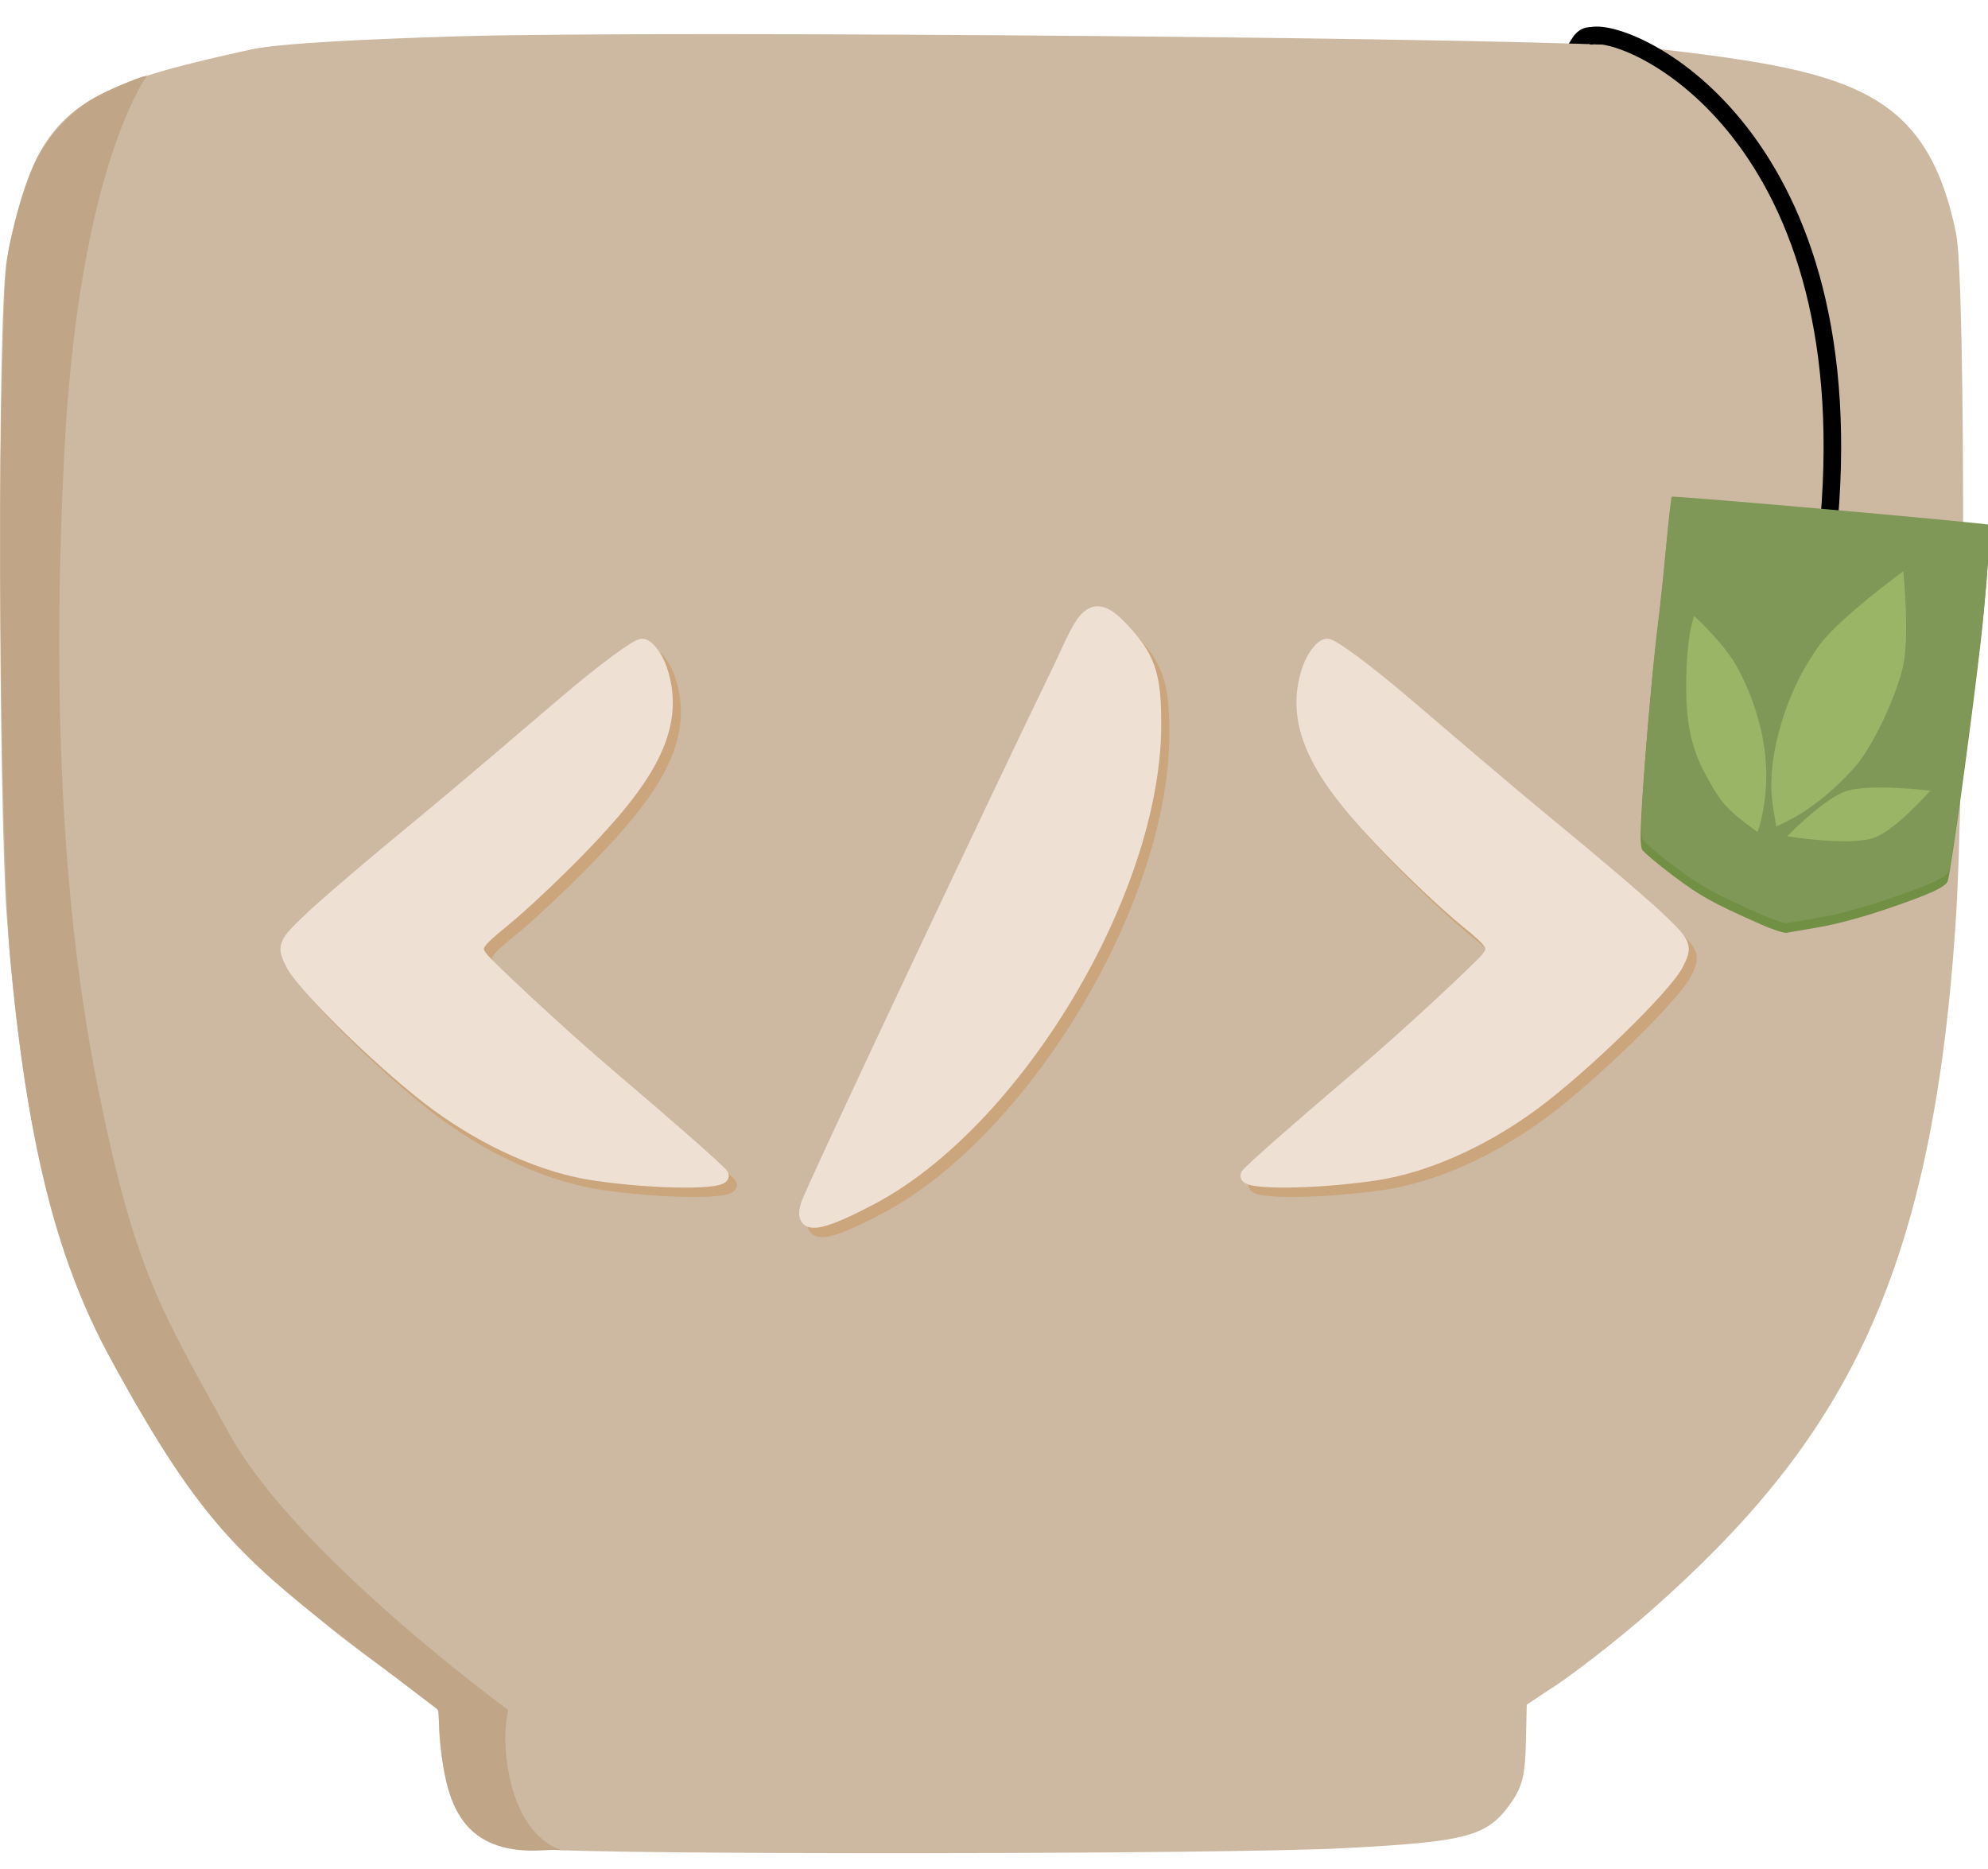
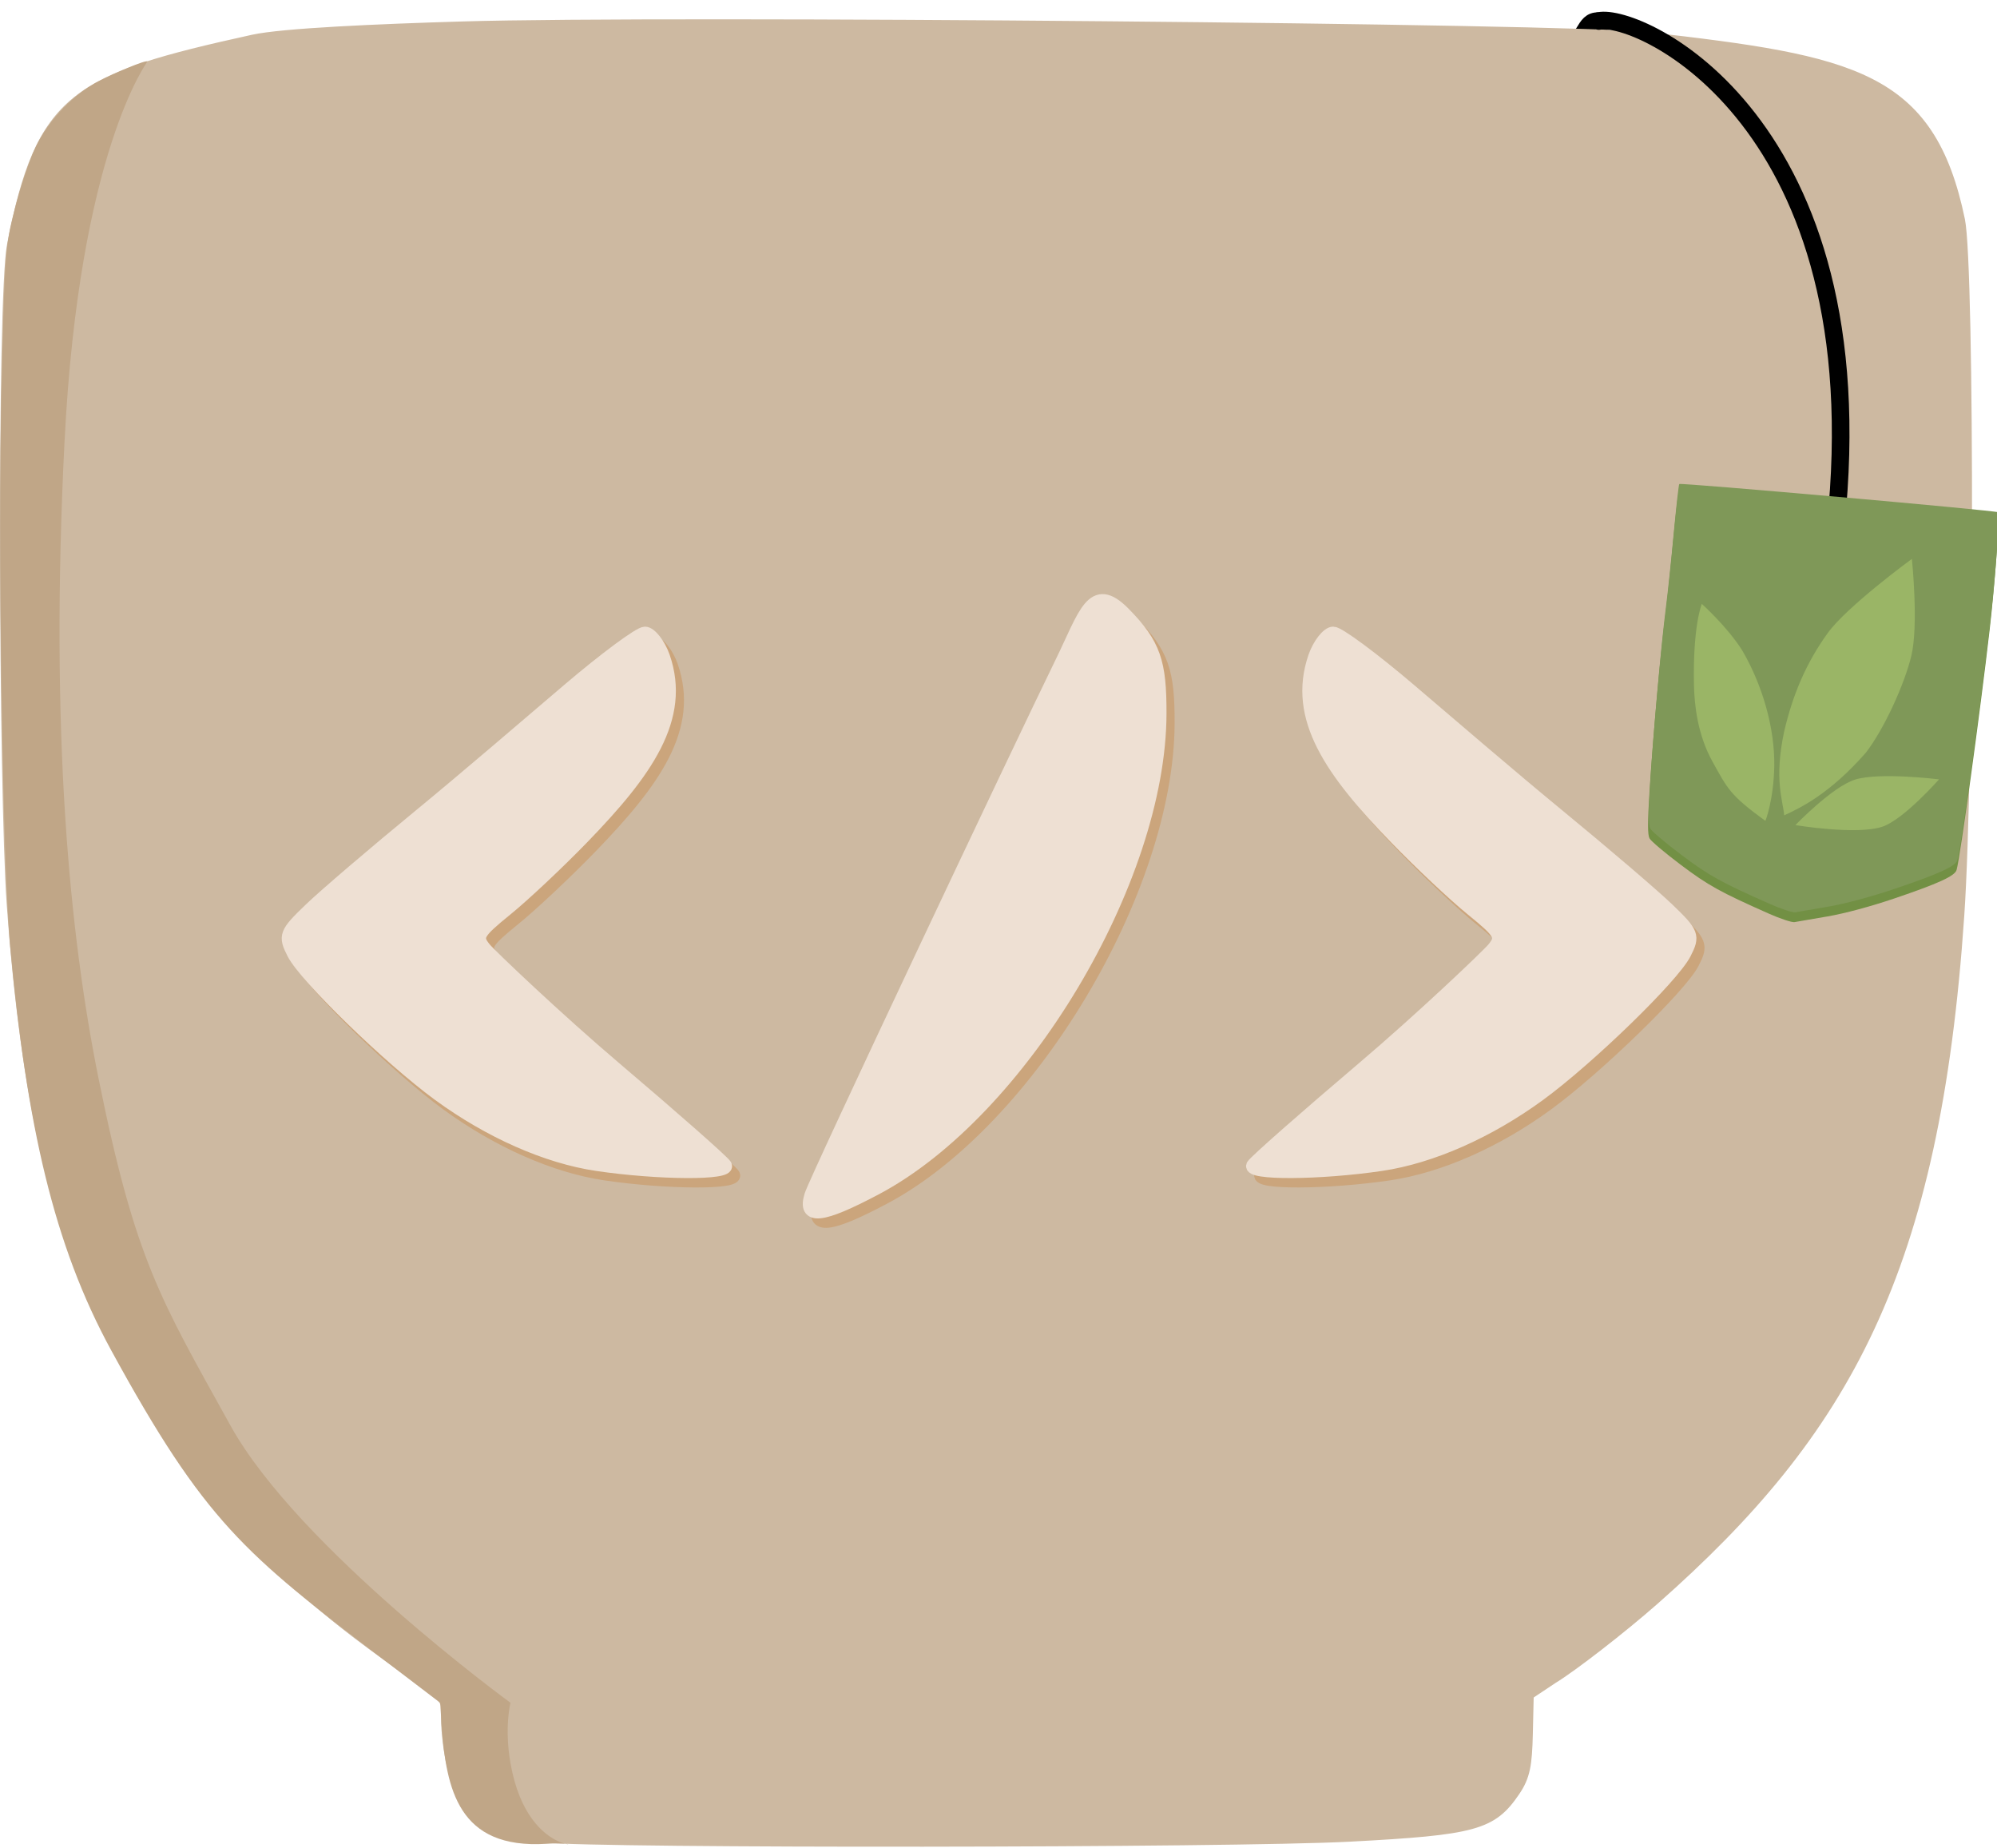
- <svg xmlns="http://www.w3.org/2000/svg" version="1.1" id="svg18917" width="50" height="47" viewBox="0 0 150 137">
+ <svg xmlns="http://www.w3.org/2000/svg" version="1.1" id="svg18917" width="40" height="37" viewBox="0 0 150 137">
  <defs id="defs18921">
    <clipPath clipPathUnits="userSpaceOnUse" id="clipPath592119">
      <g id="use592121">
        <path style="fill:#000000" d="m 474.022,230.483 c 0,0 0.231,-5.911 -2.705,-11.785 -9.264,-18.538 -30.41,-28.103 -44.603,-16.294 -1.667,1.387 -2.789,2.855 -3.159,2.485 -1.19,-1.19 1.321,-4.01 5.848,-6.569 15.845,-8.956 42.194,4.511 45.946,27.661 0.309,1.908 0.381,2.676 0.584,4.662" id="path602075" />
        <path style="fill:#000000" d="m 474.022,230.483 c 0,0 0.231,-5.911 -2.705,-11.785 -9.264,-18.538 -30.41,-28.103 -44.603,-16.294 -1.667,1.387 -2.789,2.855 -3.159,2.485 -1.19,-1.19 1.321,-4.01 5.848,-6.569 15.845,-8.956 42.194,4.511 45.946,27.661 0.309,1.908 0.381,2.676 0.584,4.662" id="path602077" />
        <path style="fill:#000000" d="m 470.552,289.332 c 0,0 -0.119,3.913 -0.995,10.832 -0.951,7.515 -1.596,12.45 -2.216,15.751 -1.331,0.992 -2.223,1.007 -4.84,2.03 -2.057,0.804 -4.666,1.315 -7.735,1.746 -2.782,-1.273 -4.939,-1.973 -6.397,-3.006 -2.965,-2.1 -3.689,-2.634 -4.427,-3.604 0.303,-6.144 0.629,-9.492 1.152,-14.779 0.902,-6.693 0.946,-9.522 1.153,-11.103" id="path602079" />
      </g>
    </clipPath>
  </defs>
  <g id="g18923" transform="translate(-169.3547,-182.4199)">
    <path style="fill:#cdb9a1;fill-opacity:1;stroke:#595959;stroke-width:0.219;stroke-linecap:round;stroke-linejoin:round;paint-order:stroke fill markers" d="" id="path21372" />
    <path style="fill:#cdb9a1;fill-opacity:1;stroke:#595959;stroke-width:0.039;stroke-linecap:round;stroke-linejoin:round;paint-order:stroke fill markers" d="" id="path21528" />
    <g id="g621019" transform="translate(-2,-8.25)">
      <path style="fill:none;stroke:#000000;stroke-width:1.229;stroke-linecap:round;stroke-linejoin:round;stroke-miterlimit:4;stroke-dasharray:none;stroke-opacity:1;paint-order:stroke fill markers" d="m 289.343,193.253 c 1.293,-0.78 0.973,-2.372 2.633,-1.791" id="path601335-2" />
      <g id="g603073" transform="translate(138.5929,121.1493)">
        <path style="fill:#cdb9a1;fill-opacity:1;stroke:#cdb9a1;stroke-width:0.438;stroke-linecap:round;stroke-linejoin:round;stroke-opacity:1;paint-order:stroke fill markers" d="m 73.511,206.793 c -4.937,-0.492 -6.948,-2.747 -7.368,-8.263 -0.115,-1.513 0.158,-1.612 -0.219,-2.188 -0.378,-0.576 -3.572,-2.686 -6.424,-4.86 -9.465,-7.214 -14.508,-14.454 -18.523,-22.289 -4.192,-8.181 -6.427,-17.923 -7.494,-32.672 -0.595,-8.223 -0.748,-45.498 0.022,-49.467 2.183,-11.256 4.871,-12.644 18.222,-15.582 2.26,-0.497 9.375,-0.805 15.752,-0.996 15.387,-0.461 83.322,0.15 89.045,0.801 15.461,1.76 21.347,2.895 23.612,13.871 0.735,3.561 0.699,41.226 -0.051,52.248 -1.814,26.691 -8.524,38.793 -22.957,51.518 -2.428,2.14 -6.176,5.045 -7.662,5.943 l -1.722,1.148 -0.066,2.868 c -0.054,2.322 -0.205,3.237 -0.985,4.384 -1.772,2.608 -3.118,2.98 -12.58,3.476 -8.914,0.467 -56.046,0.515 -60.603,0.061 z" id="path21183" />
        <path style="mix-blend-mode:normal;fill:#cba57c;fill-opacity:1;stroke:#cba57c;stroke-width:0.953;stroke-linecap:round;stroke-linejoin:round;stroke-miterlimit:4;stroke-dasharray:none;stroke-opacity:1;paint-order:stroke fill markers" d="m 78.213,156.814 c -3.768,-0.556 -8.071,-2.457 -11.893,-5.253 -3.706,-2.712 -10.006,-8.829 -10.915,-10.6 -0.686,-1.336 -0.61,-1.535 1.27,-3.34 1.099,-1.056 4.797,-4.217 8.217,-7.025 3.42,-2.808 8.411,-7.097 11.165,-9.443 2.754,-2.346 5.346,-4.265 5.759,-4.265 0.414,0 1.079,0.847 1.406,1.794 1.588,4.605 -1.281,8.632 -6.076,13.582 -1.833,1.892 -4.416,4.32 -5.739,5.395 -2.18,1.771 -2.333,2.045 -1.622,2.915 0.431,0.528 5.438,5.29 9.803,8.995 4.366,3.705 8.091,6.986 8.277,7.292 0.408,0.667 -4.998,0.641 -9.652,-0.046 z" id="path42109-1" />
        <path style="mix-blend-mode:normal;fill:#eee0d3;fill-opacity:1;stroke:#eee0d3;stroke-width:0.953;stroke-linecap:round;stroke-linejoin:round;stroke-miterlimit:4;stroke-dasharray:none;stroke-opacity:1;paint-order:stroke fill markers" d="m 77.603,156.107 c -3.768,-0.556 -8.071,-2.457 -11.893,-5.253 -3.706,-2.712 -10.006,-8.829 -10.915,-10.6 -0.686,-1.336 -0.61,-1.535 1.27,-3.34 1.099,-1.056 4.797,-4.217 8.217,-7.025 3.42,-2.808 8.411,-7.097 11.165,-9.443 2.754,-2.346 5.346,-4.265 5.759,-4.265 0.414,0 1.079,0.847 1.406,1.794 1.588,4.605 -1.281,8.632 -6.076,13.582 -1.833,1.892 -4.416,4.32 -5.739,5.395 -2.18,1.771 -2.333,2.045 -1.622,2.915 0.431,0.528 5.438,5.29 9.803,8.995 4.366,3.705 8.091,6.986 8.277,7.292 0.408,0.667 -4.998,0.641 -9.652,-0.046 z" id="path42109" />
        <path style="mix-blend-mode:normal;fill:#cba57c;fill-opacity:1;stroke:#cba57c;stroke-width:0.953;stroke-linecap:round;stroke-linejoin:round;stroke-miterlimit:4;stroke-dasharray:none;stroke-opacity:1;paint-order:stroke fill markers" d="m 137.116,156.814 c 3.768,-0.556 8.071,-2.457 11.892,-5.253 3.706,-2.712 10.005,-8.829 10.914,-10.6 0.686,-1.336 0.61,-1.535 -1.269,-3.34 -1.099,-1.056 -4.797,-4.217 -8.216,-7.025 -3.42,-2.808 -8.411,-7.097 -11.164,-9.443 -2.754,-2.346 -5.345,-4.266 -5.759,-4.266 -0.414,0 -1.079,0.847 -1.406,1.794 -1.588,4.605 1.281,8.632 6.076,13.582 1.833,1.892 4.415,4.32 5.739,5.395 2.18,1.771 2.332,2.045 1.622,2.915 -0.431,0.528 -5.437,5.29 -9.803,8.995 -4.366,3.705 -8.09,6.986 -8.277,7.292 -0.408,0.667 4.998,0.641 9.652,-0.046 z" id="path42109-7-0" />
        <path style="mix-blend-mode:normal;fill:#eee0d3;fill-opacity:1;stroke:#eee0d3;stroke-width:0.953;stroke-linecap:round;stroke-linejoin:round;stroke-miterlimit:4;stroke-dasharray:none;stroke-opacity:1;paint-order:stroke fill markers" d="m 136.506,156.107 c 3.768,-0.556 8.071,-2.457 11.892,-5.253 3.706,-2.712 10.005,-8.829 10.914,-10.6 0.686,-1.336 0.61,-1.535 -1.269,-3.34 -1.099,-1.056 -4.797,-4.217 -8.216,-7.025 -3.42,-2.808 -8.411,-7.097 -11.164,-9.443 -2.754,-2.346 -5.345,-4.266 -5.759,-4.266 -0.414,0 -1.079,0.847 -1.406,1.794 -1.588,4.605 1.281,8.632 6.076,13.582 1.833,1.892 4.415,4.32 5.739,5.395 2.18,1.771 2.332,2.045 1.622,2.915 -0.431,0.528 -5.437,5.29 -9.803,8.995 -4.366,3.705 -8.09,6.986 -8.277,7.292 -0.408,0.667 4.998,0.641 9.652,-0.046 z" id="path42109-7" />
        <path style="fill:#cba57c;fill-opacity:1;stroke:#cba57c;stroke-width:0.986;stroke-linecap:round;stroke-linejoin:round;stroke-miterlimit:4;stroke-dasharray:none;stroke-opacity:1;paint-order:stroke fill markers" d="m 94.282,159.126 c 0.376,-1.226 15.917,-34.085 18.782,-39.932 1.823,-3.72 2.361,-6.181 4.727,-3.783 2.299,2.33 2.716,3.706 2.707,7.529 -0.029,12.501 -10.45,29.903 -21.364,35.677 -4.077,2.157 -5.399,2.296 -4.852,0.508 z" id="path42148-8" />
        <path style="fill:#eee0d3;fill-opacity:1;stroke:#eee0d3;stroke-width:0.986;stroke-linecap:round;stroke-linejoin:round;stroke-miterlimit:4;stroke-dasharray:none;stroke-opacity:1;paint-order:stroke fill markers" d="m 93.672,158.419 c 0.376,-1.226 15.917,-34.085 18.782,-39.932 1.823,-3.72 2.361,-6.181 4.727,-3.783 2.299,2.33 2.716,3.706 2.707,7.529 -0.029,12.501 -10.45,29.903 -21.364,35.677 -4.077,2.157 -5.399,2.296 -4.852,0.508 z" id="path42148" />
      </g>
      <path style="fill:none;stroke:#000000;stroke-width:1.324;stroke-linecap:round;stroke-linejoin:round;stroke-miterlimit:4;stroke-dasharray:none;stroke-opacity:1;paint-order:stroke fill markers" d="m 291.449,191.372 c 2.998,-0.647 21.011,7.539 17.777,38.003" id="path601335" />
      <g id="g603879-8" transform="translate(3.188709,-23.47021)" style="fill:#729044;fill-opacity:1">
        <path style="fill:#729044;fill-opacity:1;stroke:none;stroke-width:0.033;stroke-linecap:round;stroke-linejoin:round;stroke-miterlimit:4;stroke-dasharray:none;stroke-opacity:1;paint-order:normal" d="m 301.009,281.868 c -3.652,-1.62 -4.522,-2.102 -6.581,-3.647 -1.189,-0.892 -2.252,-1.79 -2.362,-1.995 -0.149,-0.278 -0.148,-1.193 0.003,-3.575 0.252,-3.975 0.82,-10.316 1.166,-13.013 0.143,-1.118 0.411,-3.648 0.594,-5.622 0.184,-1.974 0.369,-3.624 0.412,-3.667 0.11,-0.11 23.834,1.99 23.966,2.121 0.129,0.129 -0.207,4.719 -0.59,8.052 -0.717,6.246 -2.222,17.186 -2.488,18.079 -0.134,0.452 -1.353,1.009 -4.663,2.133 -1.78,0.604 -3.744,1.132 -5.038,1.354 -1.167,0.2 -2.28,0.391 -2.475,0.425 -0.194,0.034 -1.069,-0.256 -1.945,-0.644 z" id="path595719-9" />
        <g id="g603158-7" transform="translate(-76.89786,54.27045)" style="fill:#729044;fill-opacity:1">
          <path style="fill:#729044;fill-opacity:1;stroke:none;stroke-width:1.002;stroke-linecap:butt;stroke-linejoin:miter;stroke-miterlimit:4;stroke-dasharray:none;stroke-opacity:1" d="m 377.609,221.377 c -2.66,-1.933 -2.832,-2.394 -3.984,-4.47 -1.095,-1.974 -1.346,-4.185 -1.38,-5.671 -0.103,-4.522 0.588,-6.155 0.588,-6.155 0,0 1.913,1.715 3.034,3.492 1.536,2.631 2.457,5.863 2.408,8.713 -0.054,2.58 -0.666,4.091 -0.666,4.091 z" id="path566555-6-4" />
          <path style="fill:#729044;fill-opacity:1;stroke:none;stroke-width:1.002;stroke-linecap:butt;stroke-linejoin:round;stroke-miterlimit:4;stroke-dasharray:none;stroke-opacity:1;paint-order:normal" d="m 379.021,214.65 c 0.644,-2.741 1.624,-5.097 3.27,-7.38 1.445,-2.004 6.32,-5.568 6.32,-5.568 0,0 0.52,4.971 -0.044,7.292 -0.525,2.161 -2.046,5.486 -3.403,7.248 -2.668,3.054 -4.873,4.139 -6.145,4.717 -0.086,-1.096 -0.779,-2.67 0.002,-6.308 z" id="path568361-1-9" />
          <path style="fill:#729044;fill-opacity:1;stroke:none;stroke-width:1.002;stroke-linecap:butt;stroke-linejoin:miter;stroke-miterlimit:4;stroke-dasharray:none;stroke-opacity:1" d="m 379.86,221.693 c 0,0 2.764,-2.868 4.465,-3.411 1.826,-0.583 6.325,-0.023 6.325,-0.023 0,0 -2.652,3.01 -4.249,3.552 -1.914,0.65 -6.541,-0.118 -6.541,-0.118 z" id="path569204-0-0" />
        </g>
      </g>
      <g id="g603879" transform="translate(3.247709,-24.20558)">
        <path style="fill:#7f9858;fill-opacity:1;stroke:none;stroke-width:0.033;stroke-linecap:round;stroke-linejoin:round;stroke-miterlimit:4;stroke-dasharray:none;stroke-opacity:1;paint-order:normal" d="m 301.009,281.868 c -3.652,-1.62 -4.522,-2.102 -6.581,-3.647 -1.189,-0.892 -2.252,-1.79 -2.362,-1.995 -0.149,-0.278 -0.148,-1.193 0.003,-3.575 0.252,-3.975 0.82,-10.316 1.166,-13.013 0.143,-1.118 0.411,-3.648 0.594,-5.622 0.184,-1.974 0.369,-3.624 0.412,-3.667 0.11,-0.11 23.834,1.99 23.966,2.121 0.129,0.129 -0.207,4.719 -0.59,8.052 -0.717,6.246 -2.222,17.186 -2.488,18.079 -0.134,0.452 -1.353,1.009 -4.663,2.133 -1.78,0.604 -3.744,1.132 -5.038,1.354 -1.167,0.2 -2.28,0.391 -2.475,0.425 -0.194,0.034 -1.069,-0.256 -1.945,-0.644 z" id="path595719" />
        <g id="g603158" transform="translate(-76.89786,54.27045)">
          <path style="fill:#9ab566;fill-opacity:1;stroke:none;stroke-width:1.002;stroke-linecap:butt;stroke-linejoin:miter;stroke-miterlimit:4;stroke-dasharray:none;stroke-opacity:1" d="m 377.609,221.377 c -2.66,-1.933 -2.832,-2.394 -3.984,-4.47 -1.095,-1.974 -1.346,-4.185 -1.38,-5.671 -0.103,-4.522 0.588,-6.155 0.588,-6.155 0,0 1.913,1.715 3.034,3.492 1.536,2.631 2.457,5.863 2.408,8.713 -0.054,2.58 -0.666,4.091 -0.666,4.091 z" id="path566555-6" />
          <path style="fill:#9ab566;fill-opacity:1;stroke:none;stroke-width:1.002;stroke-linecap:butt;stroke-linejoin:round;stroke-miterlimit:4;stroke-dasharray:none;stroke-opacity:1;paint-order:normal" d="m 379.021,214.65 c 0.644,-2.741 1.624,-5.097 3.27,-7.38 1.445,-2.004 6.32,-5.568 6.32,-5.568 0,0 0.52,4.971 -0.044,7.292 -0.525,2.161 -2.046,5.486 -3.403,7.248 -2.668,3.054 -4.873,4.139 -6.145,4.717 -0.086,-1.096 -0.779,-2.67 0.002,-6.308 z" id="path568361-1" />
          <path style="fill:#9ab566;fill-opacity:1;stroke:none;stroke-width:1.002;stroke-linecap:butt;stroke-linejoin:miter;stroke-miterlimit:4;stroke-dasharray:none;stroke-opacity:1" d="m 379.86,221.693 c 0,0 2.764,-2.868 4.465,-3.411 1.826,-0.583 6.325,-0.023 6.325,-0.023 0,0 -2.652,3.01 -4.249,3.552 -1.914,0.65 -6.541,-0.118 -6.541,-0.118 z" id="path569204-0" />
        </g>
      </g>
      <path style="fill:#c0a687;fill-opacity:1;stroke:none;stroke-width:0.4;stroke-linecap:round;stroke-linejoin:round;stroke-miterlimit:4;stroke-dasharray:none;stroke-opacity:1;paint-order:stroke fill markers" d="m 212.402,328.259 c -6.643,0.423 -7.521,-4.125 -7.876,-8.853 l -0.106,-1.735 -4.391,-3.346 c -10.29,-7.842 -13.28,-10.24 -20.318,-23.117 -4.328,-7.92 -6.343,-16.888 -7.588,-30.302 -0.578,-6.222 -0.945,-30.315 -0.646,-42.375 0.247,-9.971 0.262,-10.169 0.985,-13.033 0.404,-1.6 1.101,-3.678 1.55,-4.618 0.977,-2.048 2.856,-4.018 4.758,-4.99 1.166,-0.596 3.522,-1.613 3.656,-1.48 0.026,0.026 -5.123,6.696 -6.226,28.574 -1.103,21.878 0.378,37.01 2.556,47.796 2.771,13.721 4.666,16.601 9.912,26.074 5.092,9.195 21.032,20.816 21.032,20.816 0,0 -0.48,1.829 0.003,4.559 1.364,7.726 7.095,5.748 2.699,6.029 z" id="path607135" />
    </g>
  </g>
  <g id="layer2" transform="translate(-169.3547,-182.4199)" />
</svg>
